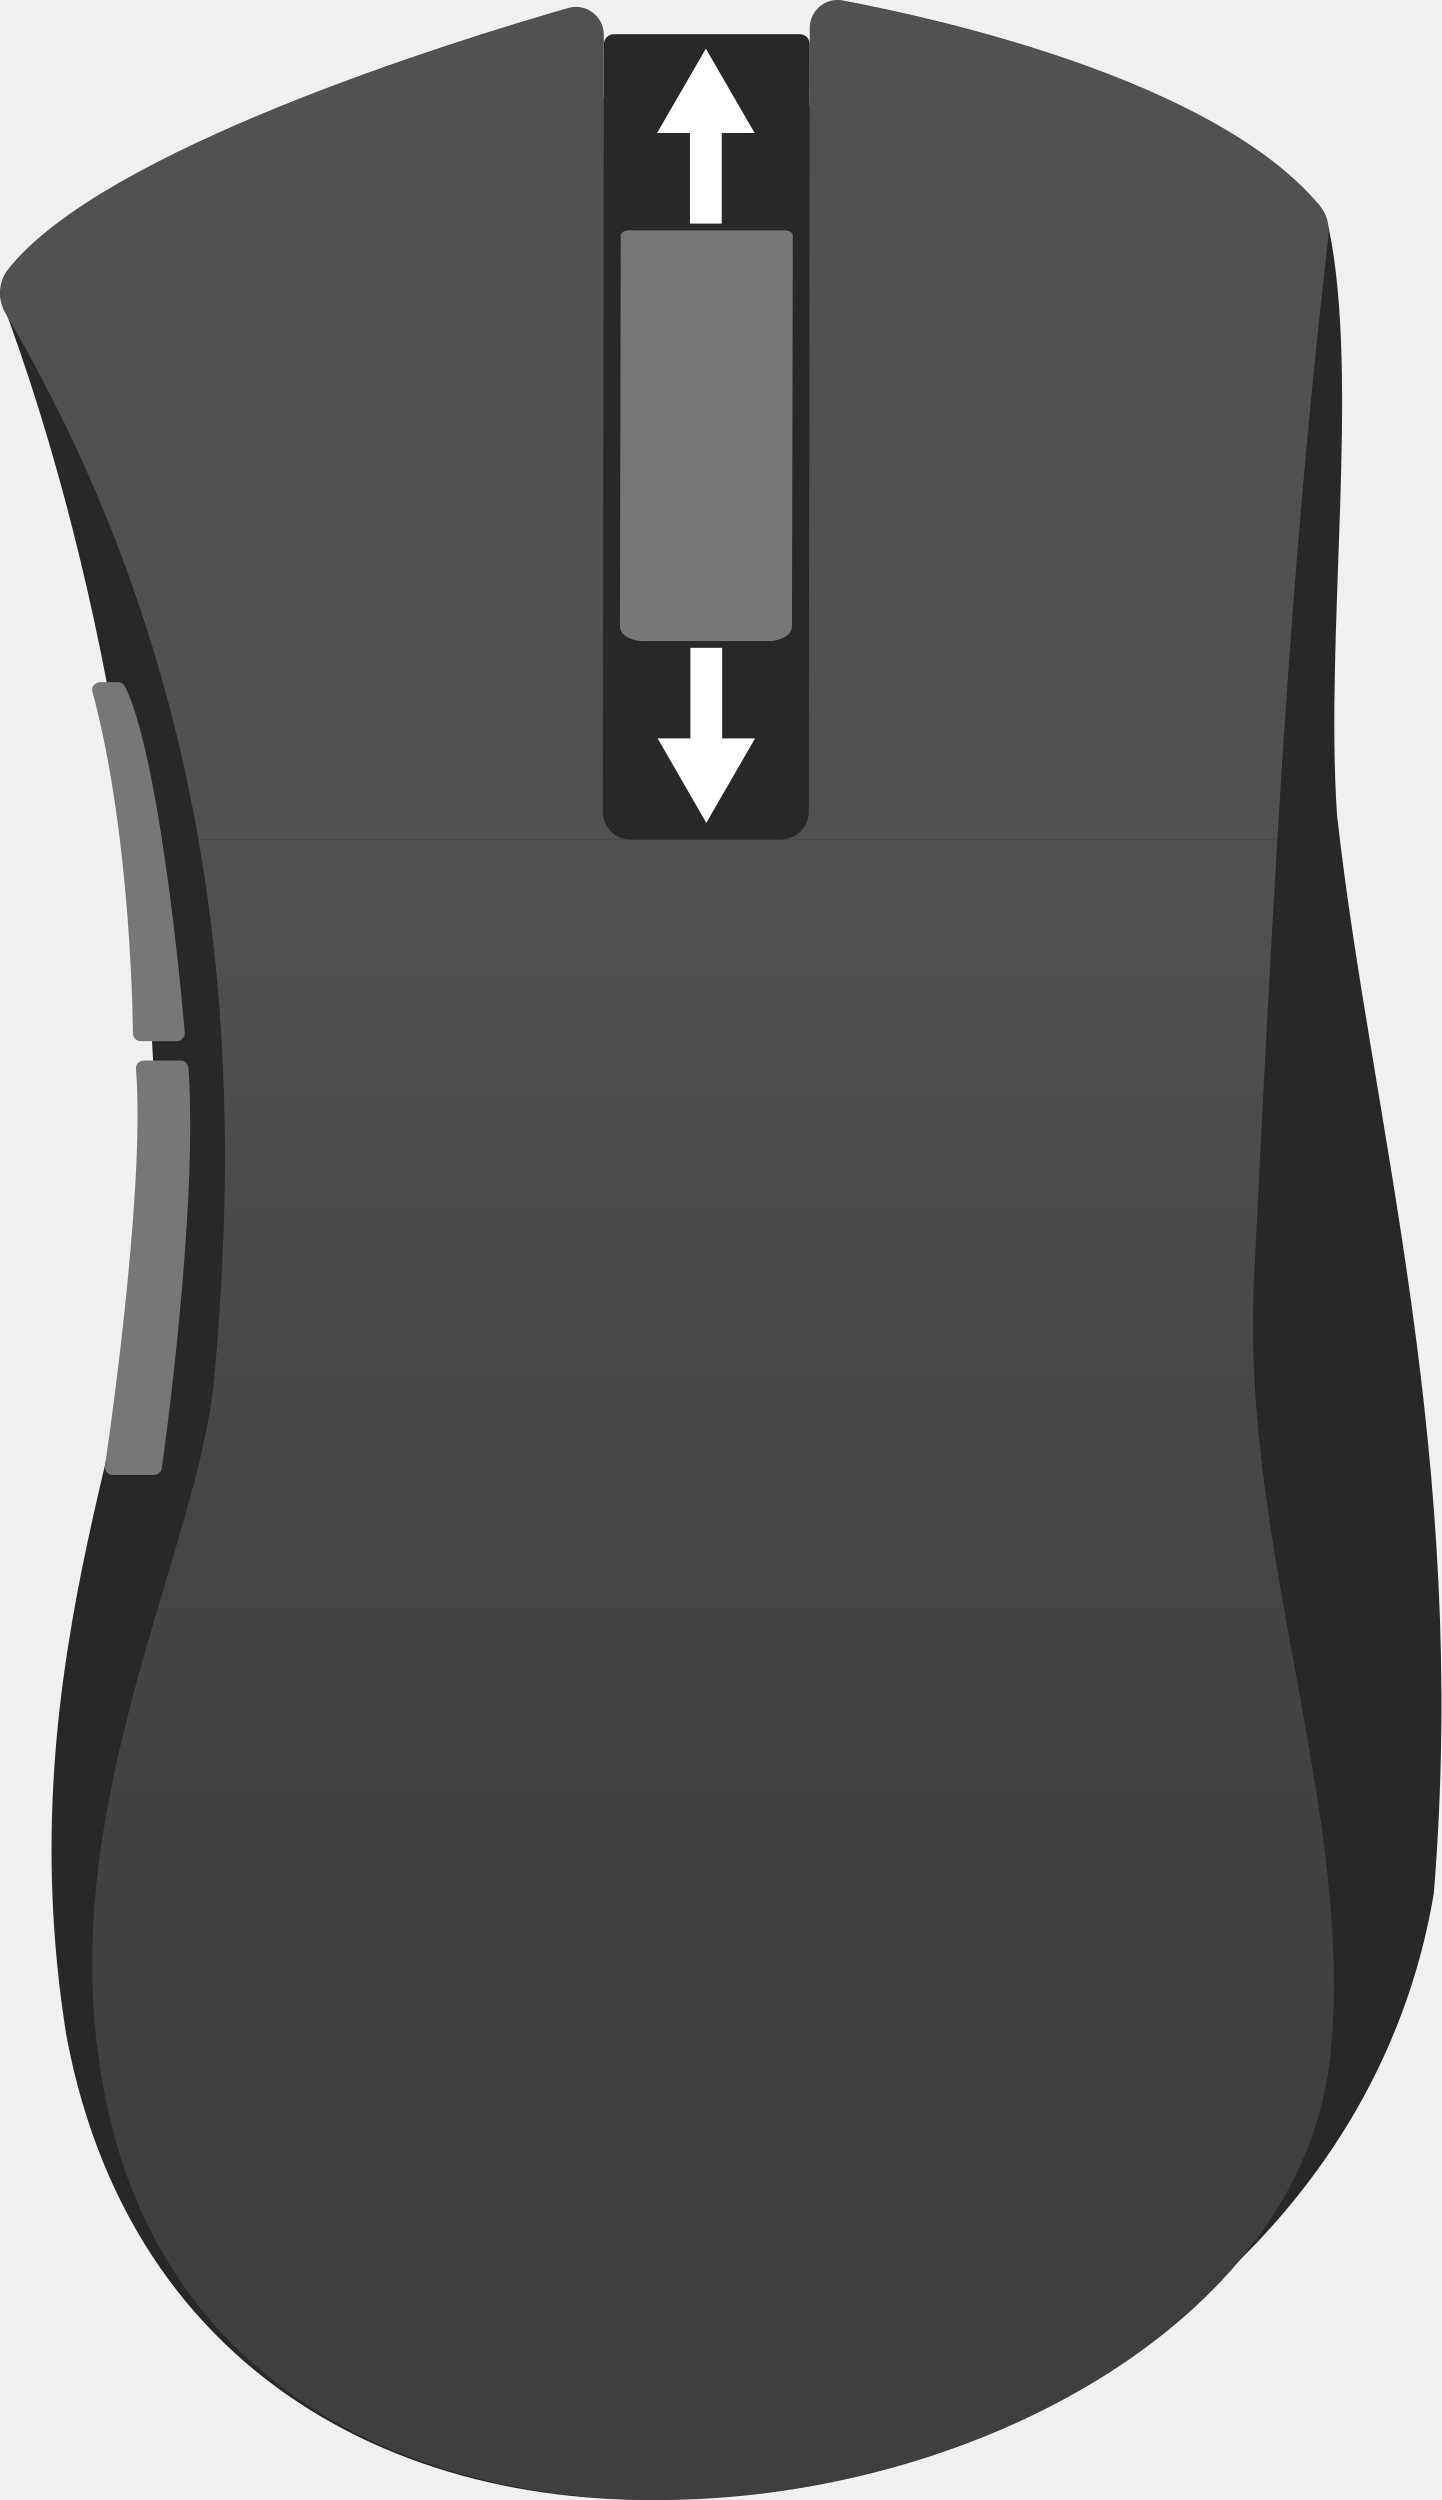
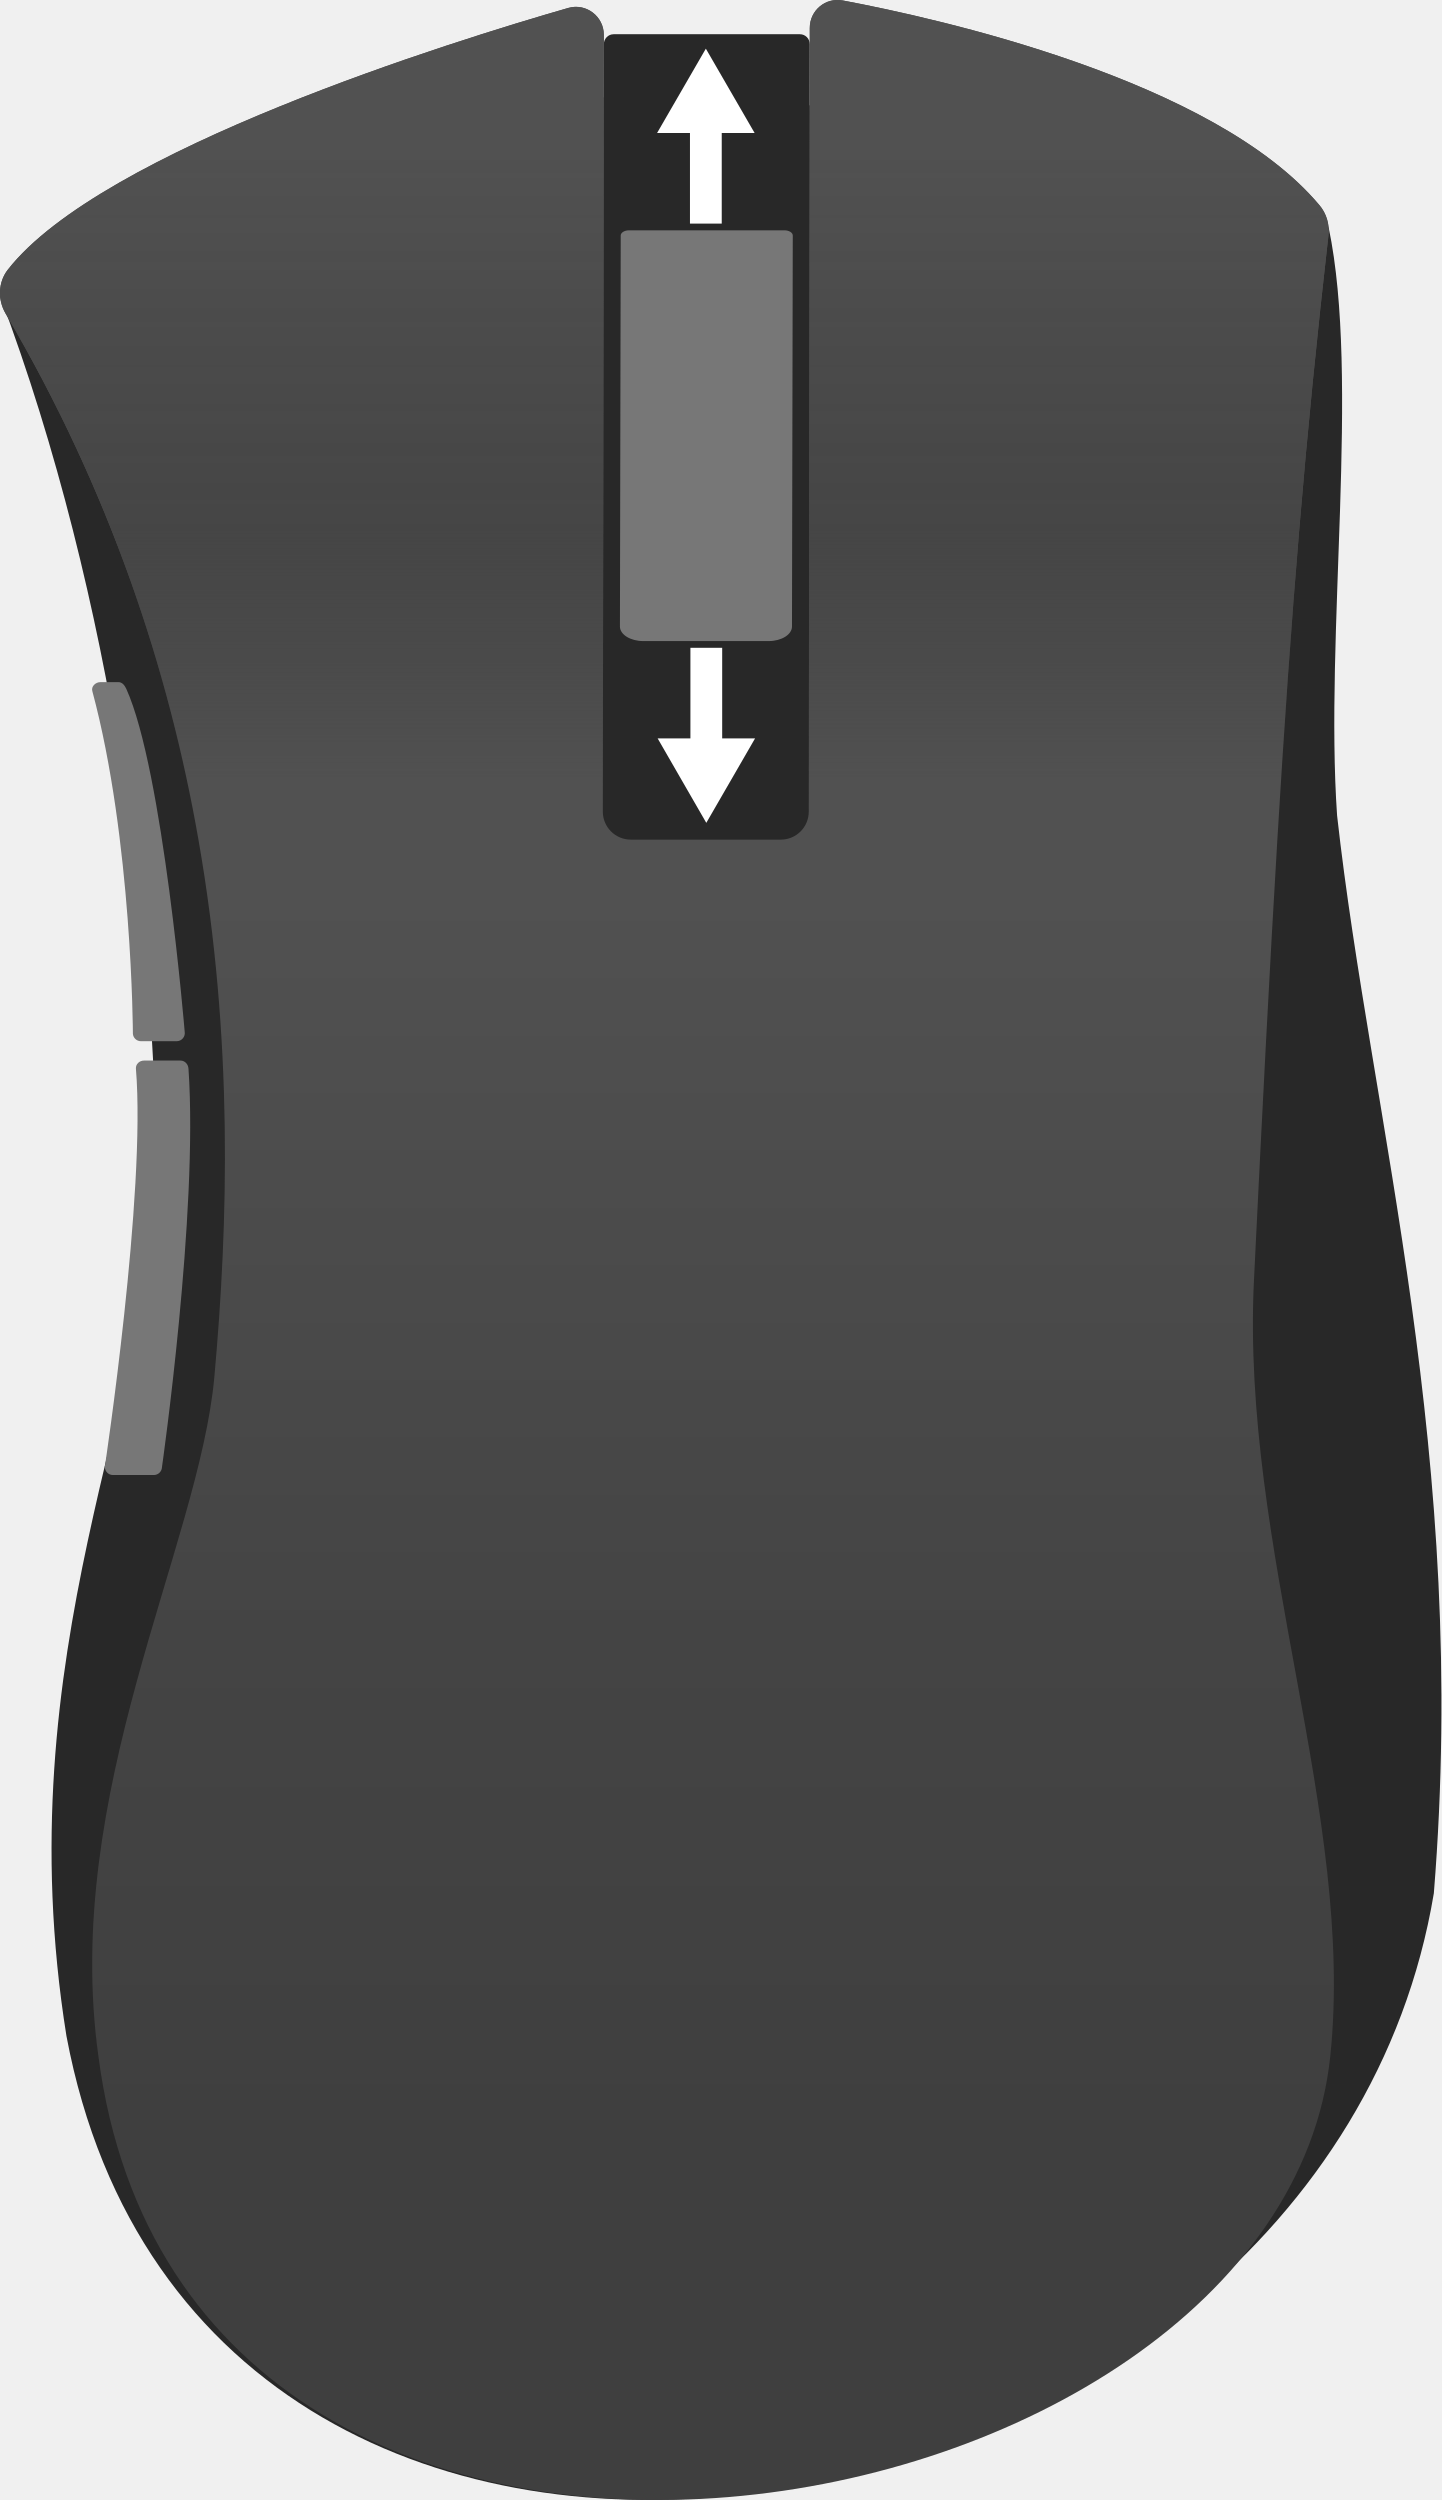
<svg xmlns="http://www.w3.org/2000/svg" class="mouse-svg" version="1.1" x="0px" y="0px" viewBox="0 0 128.85 223.49">
-   <style type="text/css">
-     .st-0{fill:#282828;}
-     .st-1{fill:url(#SVGID_1_);}
-     .st-2{fill:#515151;}
-     .st-3{fill:#777777;}
-     .st-4{fill:#FFFFFF;}
- </style>
+   <style type="text/css">.st-0{fill:#282828;}.st-1{fill:url(#MOUSE);}.st-2{fill:url(#BUTTON);}.st-3{fill:#777777;}.st-4{fill:#FFFFFF;}</style>
  <path class="st-0" d="M118.78,20.35c2.82,13.53-0.37,36.38,0.75,52.55c3.04,27.31,11.82,57.18,8.65,96.35 c-10.06,60.35-109.94,78.18-122.24,12.76c-5.53-34.47,7.94-57.78,8-77.18C14,84.72,10.24,53.65,0,26.47 C71.41,2.47,45.36,3.71,118.78,20.35z" />
  <path class="st-0" d="M71.51,3.06c0.49,0,0.88,0.4,0.88,0.9L72.3,72.51c0,1.41-1.12,2.55-2.5,2.55H56.39c-1.38,0-2.5-1.14-2.5-2.55 l0.09-68.55c0-0.5,0.39-0.9,0.88-0.9H71.51z" />
-   <linearGradient id="SVGID_1_" gradientUnits="userSpaceOnUse" x1="63.747" y1="79.75" x2="63.747" y2="190.752">
+   <linearGradient id="MOUSE" gradientUnits="userSpaceOnUse" x1="63.747" y1="79.75" x2="63.747" y2="190.752">
    <stop offset="0" style="stop-color:#515151" />
    <stop offset="0.601" style="stop-color:#444444" />
    <stop offset="1" style="stop-color:#3F3F3F" />
  </linearGradient>
-   <path class="st-1" d="M118.92,183.83c-4.59,43.89-102.12,61.17-110.12,0c-3.29-23.53,8.98-45.61,10.36-60.71 c1.25-13.77,1.7-30.28-1.42-48.06h96.45c-0.68,11.28-1.34,24.01-2.09,39.35C110.92,138.38,121.17,162.31,118.92,183.83z" />
-   <path class="st-2" d="M56.39,75.06H17.74C15.11,60.01,9.92,44.04,0.5,28.03c-0.72-1.23-0.68-2.78,0.19-3.91 C9.05,13.4,40.62,3.64,50.8,0.71c1.59-0.46,3.18,0.75,3.18,2.41v1.47l-0.09,67.97C53.89,73.94,55.01,75.06,56.39,75.06z" />
-   <path class="st-2" d="M118.76,21.03c-2.05,17.91-3.34,33.6-4.57,54.03H69.8c1.38,0,2.5-1.12,2.5-2.5l0.09-67.97V2.5 c0-1.57,1.41-2.75,2.95-2.46c8.54,1.61,33.2,7.09,42.61,18.3C118.58,19.08,118.87,20.06,118.76,21.03z" />
-   <path class="st-3" d="M70.13,20.59c0.41,0,0.74,0.21,0.74,0.46l-0.07,34.96c0,0.72-0.94,1.3-2.09,1.3h-11.2 c-1.15,0-2.09-0.58-2.09-1.3l0.07-34.96c0-0.25,0.33-0.46,0.74-0.46H70.13z" />
-   <path class="st-3" d="M11.29,61.58c3.29,7.25,5.22,30.65,5.22,30.65c0.08,0.44-0.27,0.85-0.71,0.85h-3.2c-0.38,0-0.69-0.29-0.72-0.66 c0,0-0.05-17.35-3.63-30.65c-0.11-0.41,0.3-0.79,0.72-0.79h1.6C10.92,60.97,11.14,61.26,11.29,61.58z" />
-   <path class="st-3" d="M9.37,131.13c0,0,3.7-24.54,2.78-35.6c-0.03-0.4,0.32-0.72,0.72-0.72h3.26c0.41,0,0.7,0.34,0.72,0.74 c0.89,12.81-2.37,35.6-2.37,35.6c-0.01,0.39-0.33,0.71-0.72,0.71h-3.67C9.69,131.86,9.37,131.53,9.37,131.13z" />
-   <polygon class="st-4" points="67.46,11.89 64.52,11.89 64.52,19.99 61.68,19.99 61.68,11.89 58.74,11.89 63.1,4.35 " />
-   <polygon class="st-4" points="58.79,66.01 61.72,66.01 61.72,57.91 64.56,57.91 64.56,66.01 67.5,66.01 63.14,73.56 " />
+   <linearGradient id="BUTTON" gradientUnits="userSpaceOnUse" x1="28.196" y1="13.497" x2="28.196" y2="69.892">
+     <stop offset="0" style="stop-color:#515151" />
+     <stop offset="0.601" style="stop-color:#444444;stop-opacity:0.9" />
+     <stop offset="1" style="stop-color:#3F3F3F;stop-opacity:0" />
+   </linearGradient>
+   <linearGradient id="BUTTON_PRESS" gradientUnits="userSpaceOnUse" x1="28.196" y1="13.497" x2="28.196" y2="69.892">
+     <stop offset="0" style="stop-color:#aaa" />
+     <stop offset="1" style="stop-color:#444444;stop-opacity:0" />
+   </linearGradient>
+   <linearGradient id="BUTTON_ACTIVE" gradientUnits="userSpaceOnUse" x1="28.196" y1="13.497" x2="28.196" y2="69.892">
+     <stop offset="0" style="stop-color:#777" />
+     <stop offset="1" style="stop-color:#444444;stop-opacity:0" />
+   </linearGradient>
+   <path class="st-1" d="M118.92,183.83c-4.59,43.89-102.12,61.17-110.12,0c-3.29-23.53,8.98-45.61,10.36-60.71 c1.25-13.77,1.7-30.28-1.42-48.06C15.11,60.01,9.92,44.04,0.5,28.03c-0.72-1.23-0.68-2.78,0.19-3.91C9.05,13.4,40.62,3.64,50.8,0.71 c1.59-0.46,3.18,0.75,3.18,2.41v1.47l-0.09,67.97c0,1.38,1.12,2.5,2.5,2.5H69.8c1.38,0,2.5-1.12,2.5-2.5l0.09-67.97V2.5 c0-1.57,1.41-2.75,2.95-2.46c8.54,1.61,33.2,7.09,42.61,18.3c0.63,0.74,0.92,1.72,0.81,2.69c-2.05,17.91-3.34,33.6-4.57,54.03 c-0.68,11.28-1.34,24.01-2.09,39.35C110.92,138.38,121.17,162.31,118.92,183.83z" />
+   <path class="st-2 st-lmb" d="M56.39,75.06H17.74C15.11,60.01,9.92,44.04,0.5,28.03c-0.72-1.23-0.68-2.78,0.19-3.91 C9.05,13.4,40.62,3.64,50.8,0.71c1.59-0.46,3.18,0.75,3.18,2.41v1.47l-0.09,67.97C53.89,73.94,55.01,75.06,56.39,75.06z" />
+   <path class="st-2 st-rmb" d="M118.76,21.03c-2.05,17.91-3.34,33.6-4.57,54.03H69.8c1.38,0,2.5-1.12,2.5-2.5l0.09-67.97V2.5 c0-1.57,1.41-2.75,2.95-2.46c8.54,1.61,33.2,7.09,42.61,18.3C118.58,19.08,118.87,20.06,118.76,21.03z" />
+   <path class="st-3 st-mmb" d="M70.13,20.59c0.41,0,0.74,0.21,0.74,0.46l-0.07,34.96c0,0.72-0.94,1.3-2.09,1.3h-11.2 c-1.15,0-2.09-0.58-2.09-1.3l0.07-34.96c0-0.25,0.33-0.46,0.74-0.46H70.13z" />
+   <path class="st-3 st-fmb" d="M11.29,61.58c3.29,7.25,5.22,30.65,5.22,30.65c0.08,0.44-0.27,0.85-0.71,0.85h-3.2c-0.38,0-0.69-0.29-0.72-0.66 c0,0-0.05-17.35-3.63-30.65c-0.11-0.41,0.3-0.79,0.72-0.79h1.6C10.92,60.97,11.14,61.26,11.29,61.58z" />
+   <path class="st-3 st-bmb" d="M9.37,131.13c0,0,3.7-24.54,2.78-35.6c-0.03-0.4,0.32-0.72,0.72-0.72h3.26c0.41,0,0.7,0.34,0.72,0.74 c0.89,12.81-2.37,35.6-2.37,35.6c-0.01,0.39-0.33,0.71-0.72,0.71h-3.67C9.69,131.86,9.37,131.53,9.37,131.13z" />
+   <polygon class="st-4 st-wu" points="67.46,11.89 64.52,11.89 64.52,19.99 61.68,19.99 61.68,11.89 58.74,11.89 63.1,4.35 " />
+   <polygon class="st-4 st-wd" points="58.79,66.01 61.72,66.01 61.72,57.91 64.56,57.91 64.56,66.01 67.5,66.01 63.14,73.56 " />
</svg>
